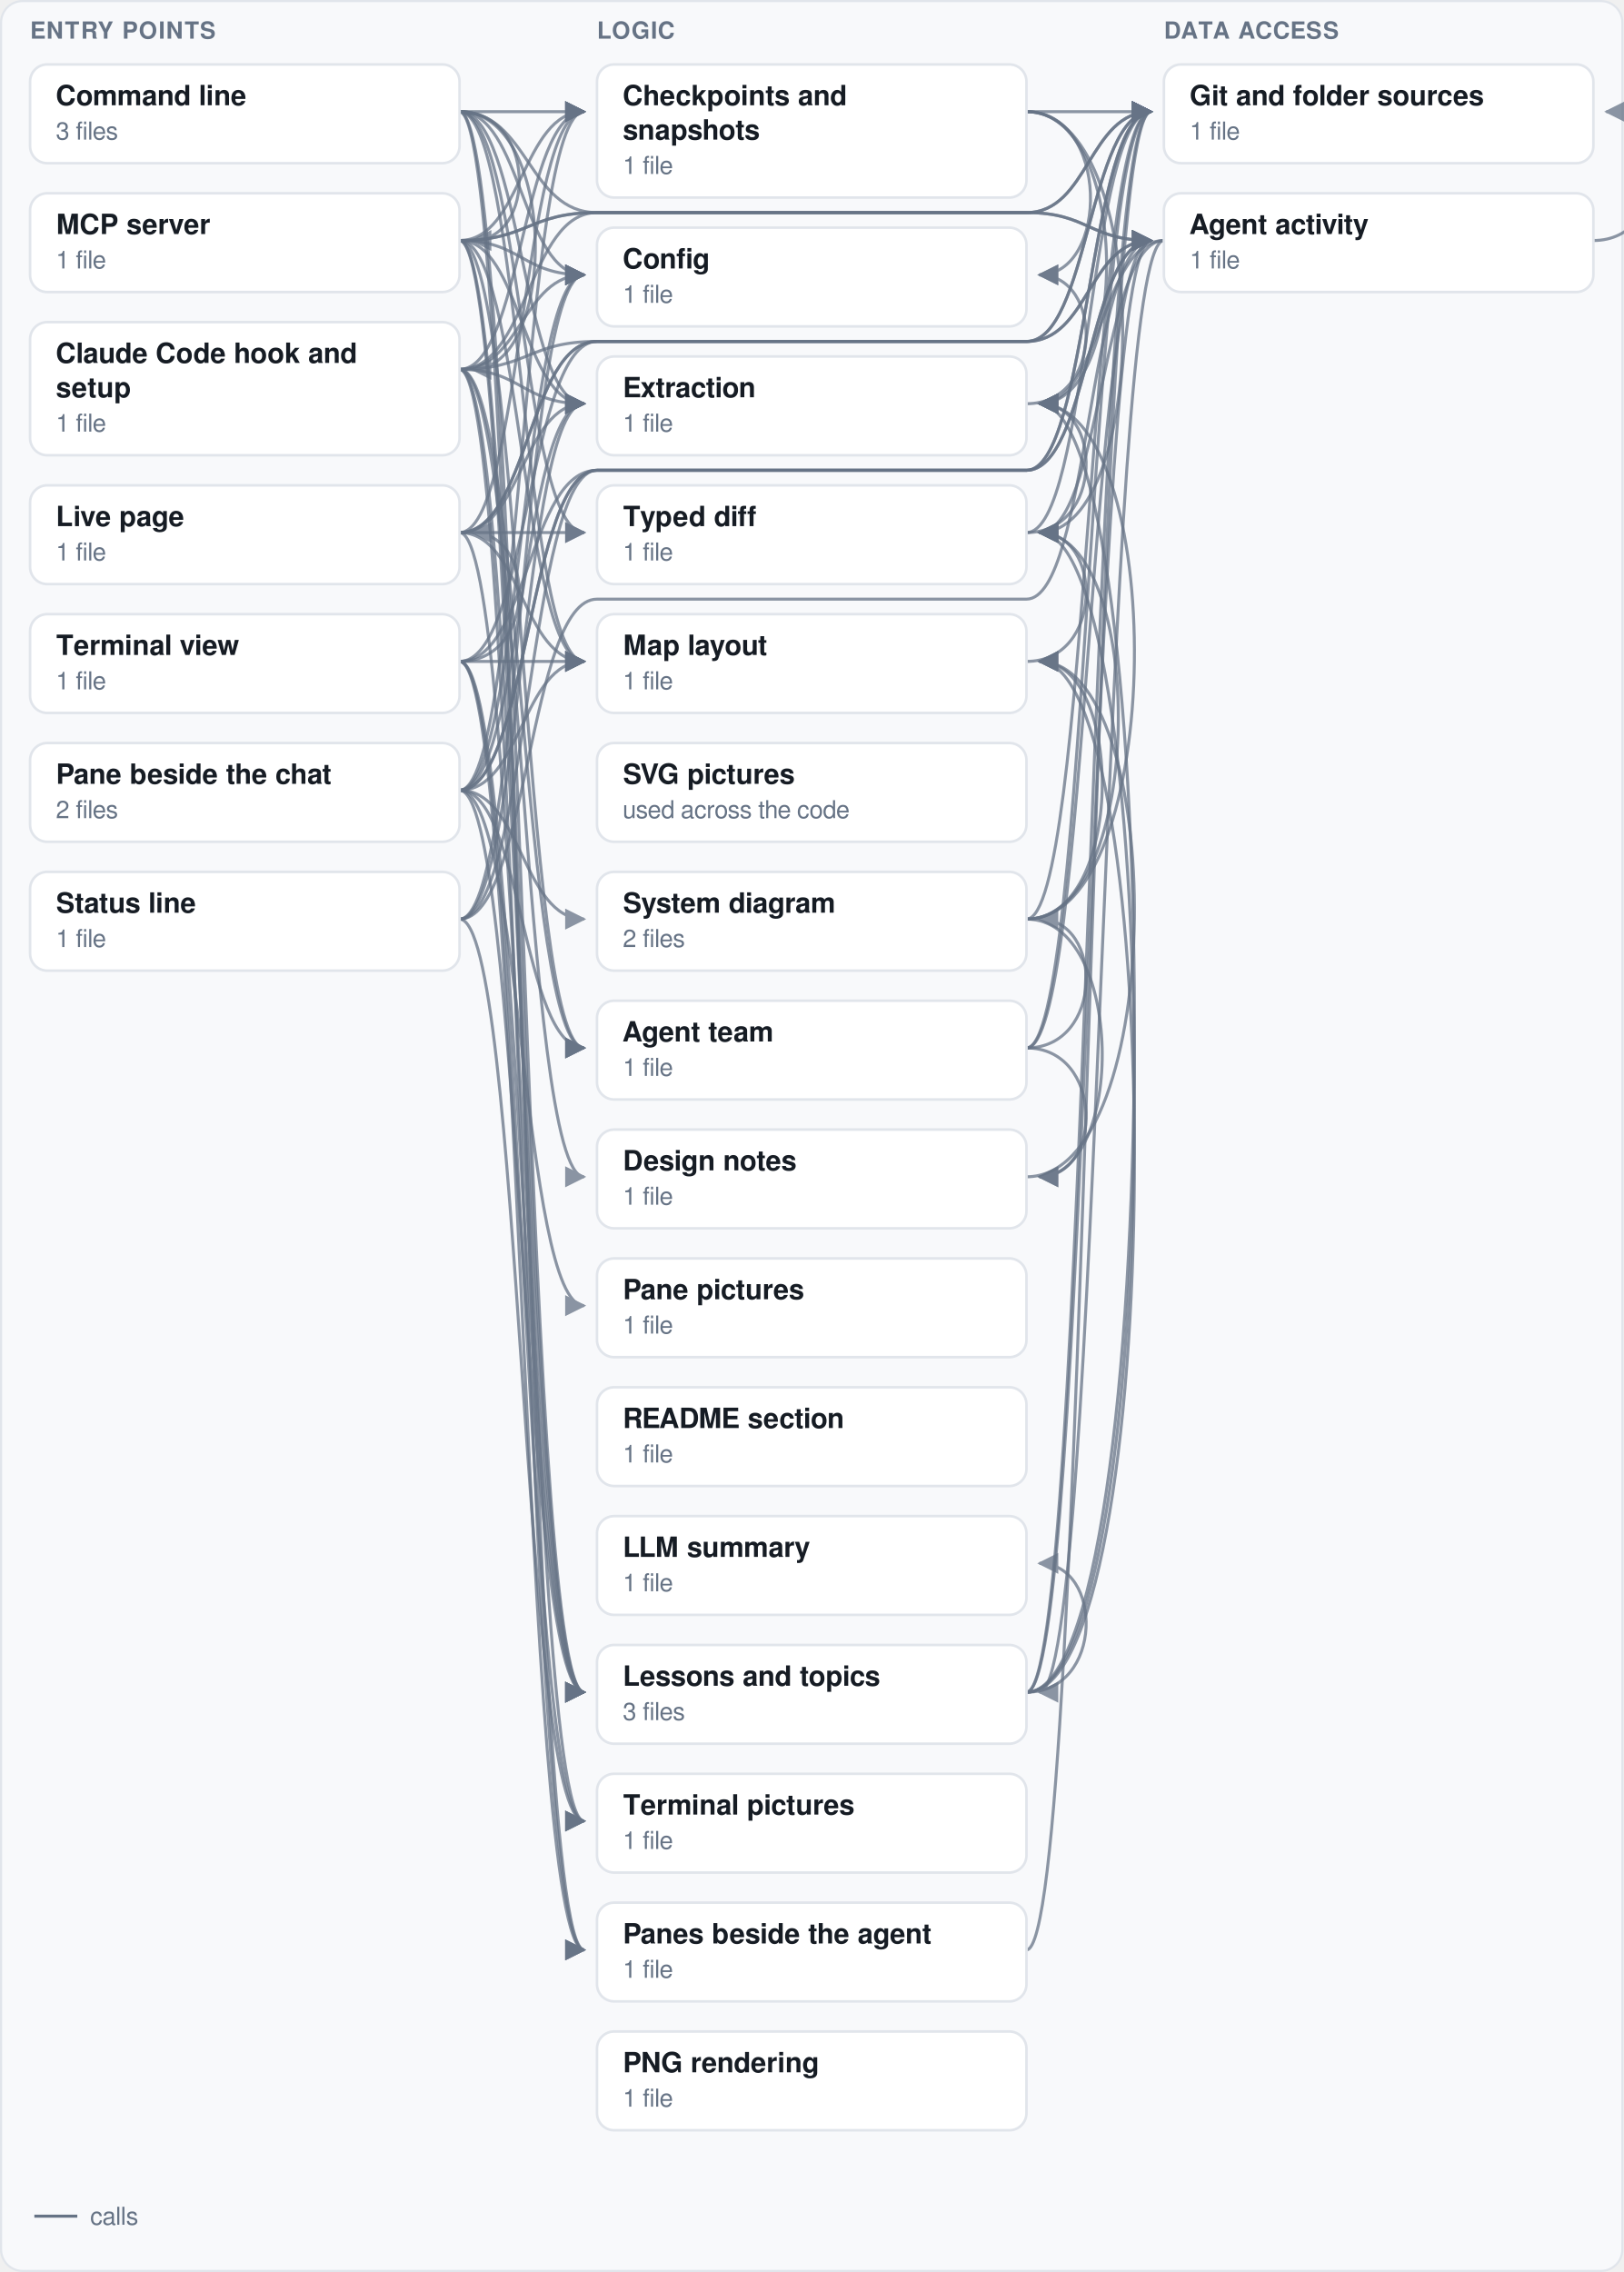
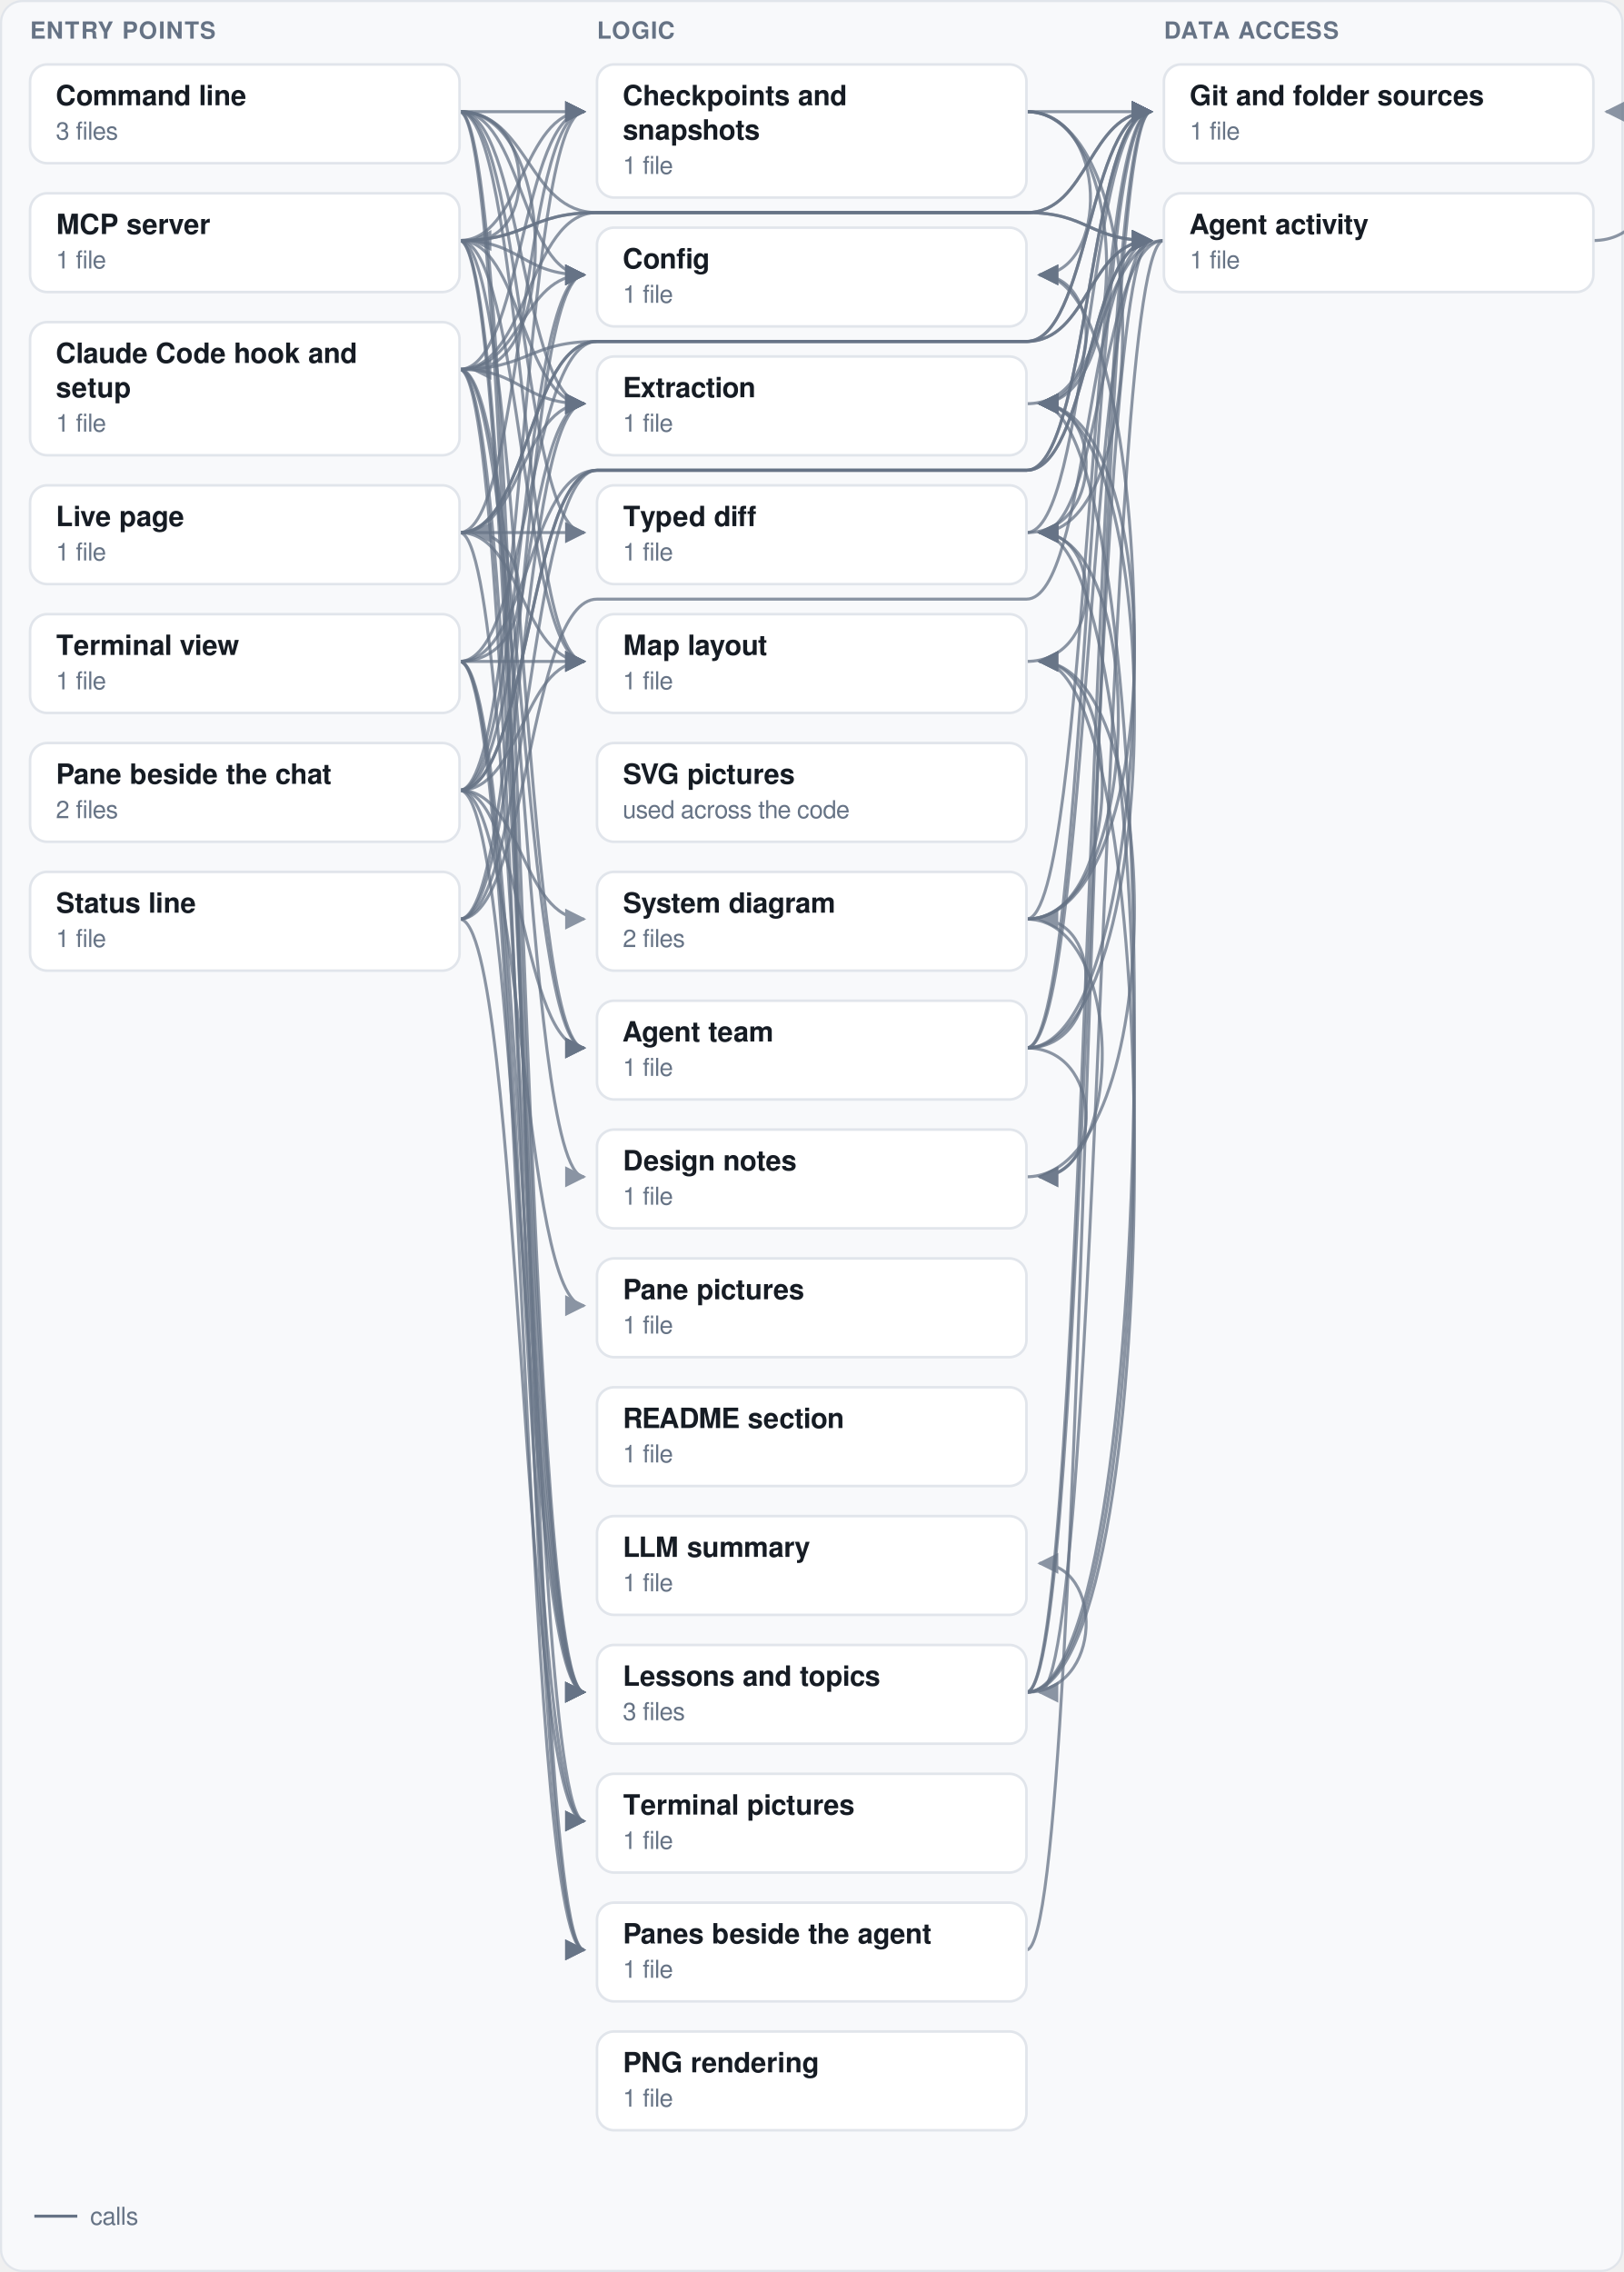
<svg xmlns="http://www.w3.org/2000/svg" width="756" height="1058" viewBox="0 0 756 1058" role="img" aria-label="System map">
  <style>
text { font-family: 'Segoe UI', FreeSans, 'Helvetica Neue', Arial, sans-serif; }
.bg { fill: #f8f9fb; stroke: #e1e5eb; }
.col { font-size: 11px; font-weight: 600; letter-spacing: .05em; fill: #667385; }
.bn .box { fill: #ffffff; stroke: #e1e5eb; stroke-width: 1.2; }
.bn.t-store .box { fill: #e8f0fc; }
.bn.legacy .box { fill: #f8f9fb; stroke: #c3cad4; stroke-dasharray: 5 4; }
.bn.legacy .bn-t { fill: #3b4655; }
.bn .band { fill: #1f5fbf; }
.bn.undeclared .band { fill: #9a5600; }
.bn.s-added .box { stroke: #157347; stroke-width: 1.8; } .bn.s-added .band { fill: #157347; }
.bn.s-changed .box { stroke: #9a5600; stroke-width: 1.8; } .bn.s-changed .band { fill: #9a5600; }
.bn.s-removed .box { stroke: #c4321c; stroke-dasharray: 5 4; fill: #fdecea; } .bn.s-removed .band { fill: #c4321c; }
.bn-t { font-size: 13px; font-weight: 600; fill: #161c24; }
.bn-s { font-size: 11.5px; fill: #667385; }
.bn-p { font-size: 11.5px; fill: #3b4655; } .bn-p.code { font-family: Consolas, Inconsolata, 'DejaVu Sans Mono', monospace; } .bn-p.more { fill: #667385; }
.bn-p.s-added { fill: #157347; font-weight: 600; } .bn-p.s-changed { fill: #9a5600; font-weight: 600; }
.bn-p.s-removed { fill: #c4321c; text-decoration: line-through; }
.be { fill: none; stroke: #667385; stroke-width: 1.4; opacity: .75; }
.be.k-data { stroke: #1f5fbf; } .be.k-network { stroke: #9a5600; stroke-dasharray: 6 4; }
.be.s-added { stroke: #157347; stroke-width: 2.2; opacity: 1; }
.be.s-removed { stroke: #c4321c; stroke-dasharray: 5 4; opacity: 1; }
.ar { fill: #667385; } .ar.k-data { fill: #1f5fbf; } .ar.k-network { fill: #9a5600; }
.ar.s-added { fill: #157347; } .ar.s-removed { fill: #c4321c; } .ar.k-person { fill: #1f5fbf; }
.halo { paint-order: stroke; stroke: #f8f9fb; stroke-width: 4px; stroke-linejoin: round; }
.lg { font-size: 11.5px; fill: #667385; }
.lg.s-added { fill: #157347; font-weight: 600; } .lg.s-changed { fill: #9a5600; font-weight: 600; }
.lg.s-removed { fill: #c4321c; font-weight: 600; }
.foot { font-size: 11.5px; fill: #3b4655; }
.st .box { fill: #ffffff; stroke: #e1e5eb; stroke-width: 1.4; }
.st.hi .box { fill: #e8f0fc; stroke: #1f5fbf; }
.st-w { font-size: 13px; font-weight: 600; fill: #161c24; }
.fl { fill: none; stroke: #667385; stroke-width: 1.4; } .fl.loop { stroke-dasharray: 4 4; }
.fl.gate { stroke: #1f5fbf; stroke-dasharray: 2 4; opacity: .7; }
.fl-note { font-size: 11.5px; fill: #667385; }
.gate .box { fill: #e8f0fc; stroke: #1f5fbf; } .gate text { font-size: 12.5px; font-weight: 600; fill: #1f5fbf; }
.exit { font-size: 12.5px; font-weight: 600; fill: #161c24; }
.lane .box { fill: #ffffff; stroke: #e1e5eb; stroke-width: 1.2; }
.lane.person .box { fill: #e8f0fc; stroke: #1f5fbf; }
.life { stroke: #c9d0da; stroke-width: 1.2; stroke-dasharray: 3 4; }
.msg { fill: none; stroke: #667385; stroke-width: 1.4; }
.msg.frame { stroke: #1f5fbf; stroke-dasharray: 5 4; } .msg.person { stroke: #1f5fbf; stroke-width: 2; }
.msg-t { font-size: 11.5px; fill: #3b4655; } .msg-t.frame { fill: #1f5fbf; } .msg-t.person { fill: #1f5fbf; font-weight: 600; }
.num circle { fill: #667385; } .num.person circle { fill: #1f5fbf; }
.num text { fill: #ffffff; font-size: 10px; font-weight: 700; }
.note .box { fill: #fff3dd; stroke: #e9c98f; } .note text { font-size: 11.5px; fill: #9a5600; }
</style>
  <defs>
    <marker id="ar-call-same" class="ar k-call s-same" viewBox="0 0 10 10" refX="9" refY="5" markerWidth="7" markerHeight="7" orient="auto-start-reverse">
      <path d="M0,0 L10,5 L0,10 z" />
    </marker>
  </defs>
  <rect class="bg" x="0.5" y="0.5" width="755" height="1057" rx="10" />
  <text class="col" x="14" y="18">ENTRY POINTS</text>
  <text class="col" x="278" y="18">LOGIC</text>
  <text class="col" x="542" y="18">DATA ACCESS</text>
  <path class="be k-call s-same" d="M542,112 C513,112 513,248 484,248" marker-end="url(#ar-call-same)" />
  <path class="be k-call s-same" d="M542,112 C513,112 513,188 484,188" marker-end="url(#ar-call-same)" />
  <path class="be k-call s-same" d="M542,112 C513,112 513,788 484,788" marker-end="url(#ar-call-same)" />
  <path class="be k-call s-same" d="M742,112 C778,112 778,52 748,52" marker-end="url(#ar-call-same)" />
  <path class="be k-call s-same" d="M214,172 C246,172 246,159 278,159 L478,159 C507,159 507,112 536,112" marker-end="url(#ar-call-same)" />
  <path class="be k-call s-same" d="M214,172 C243,172 243,488 272,488" marker-end="url(#ar-call-same)" />
  <path class="be k-call s-same" d="M214,172 C243,172 243,908 272,908" marker-end="url(#ar-call-same)" />
  <path class="be k-call s-same" d="M214,172 C243,172 243,52 272,52" marker-end="url(#ar-call-same)" />
  <path class="be k-call s-same" d="M214,172 C243,172 243,128 272,128" marker-end="url(#ar-call-same)" />
  <path class="be k-call s-same" d="M214,172 C243,172 243,548 272,548" marker-end="url(#ar-call-same)" />
  <path class="be k-call s-same" d="M214,172 C243,172 243,188 272,188" marker-end="url(#ar-call-same)" />
  <path class="be k-call s-same" d="M214,172 C243,172 243,788 272,788" marker-end="url(#ar-call-same)" />
  <path class="be k-call s-same" d="M214,172 C246,172 246,99 278,99 L478,99 C507,99 507,52 536,52" marker-end="url(#ar-call-same)" />
+   <path class="be k-call s-same" d="M478,488 C514,488 514,428 484,428" marker-end="url(#ar-call-same)" />
  <path class="be k-call s-same" d="M478,488 C507,488 507,112 536,112" marker-end="url(#ar-call-same)" />
-   <path class="be k-call s-same" d="M478,488 C514,488 514,428 484,428" marker-end="url(#ar-call-same)" />
+   <path class="be k-call s-same" d="M478,488 C544,488 544,128 484,128" marker-end="url(#ar-call-same)" />
  <path class="be k-call s-same" d="M478,488 C514,488 514,548 484,548" marker-end="url(#ar-call-same)" />
+   <path class="be k-call s-same" d="M478,488 C544,488 544,188 484,188" marker-end="url(#ar-call-same)" />
  <path class="be k-call s-same" d="M478,488 C507,488 507,52 536,52" marker-end="url(#ar-call-same)" />
  <path class="be k-call s-same" d="M478,428 C524,428 524,548 484,548" marker-end="url(#ar-call-same)" />
  <path class="be k-call s-same" d="M478,428 C524,428 524,308 484,308" marker-end="url(#ar-call-same)" />
  <path class="be k-call s-same" d="M478,428 C534,428 534,248 484,248" marker-end="url(#ar-call-same)" />
  <path class="be k-call s-same" d="M478,428 C544,428 544,188 484,188" marker-end="url(#ar-call-same)" />
  <path class="be k-call s-same" d="M478,428 C507,428 507,52 536,52" marker-end="url(#ar-call-same)" />
  <path class="be k-call s-same" d="M214,52 C260,52 260,172 220,172" marker-end="url(#ar-call-same)" />
  <path class="be k-call s-same" d="M214,52 C243,52 243,128 272,128" marker-end="url(#ar-call-same)" />
  <path class="be k-call s-same" d="M214,52 C243,52 243,188 272,188" marker-end="url(#ar-call-same)" />
  <path class="be k-call s-same" d="M214,52 C243,52 243,308 272,308" marker-end="url(#ar-call-same)" />
  <path class="be k-call s-same" d="M214,52 C243,52 243,788 272,788" marker-end="url(#ar-call-same)" />
  <path class="be k-call s-same" d="M214,52 C246,52 246,99 278,99 L478,99 C507,99 507,112 536,112" marker-end="url(#ar-call-same)" />
  <path class="be k-call s-same" d="M214,52 C243,52 243,908 272,908" marker-end="url(#ar-call-same)" />
  <path class="be k-call s-same" d="M214,52 C243,52 243,52 272,52" marker-end="url(#ar-call-same)" />
  <path class="be k-call s-same" d="M214,52 C243,52 243,248 272,248" marker-end="url(#ar-call-same)" />
  <path class="be k-call s-same" d="M214,52 C250,52 250,112 220,112" marker-end="url(#ar-call-same)" />
  <path class="be k-call s-same" d="M478,908 C507,908 507,52 536,52" marker-end="url(#ar-call-same)" />
  <path class="be k-call s-same" d="M478,52 C516.7,52 516.7,128 484,128" marker-end="url(#ar-call-same)" />
  <path class="be k-call s-same" d="M478,52 C536.7,52 536.7,248 484,248" marker-end="url(#ar-call-same)" />
  <path class="be k-call s-same" d="M478,52 C526.7,52 526.7,188 484,188" marker-end="url(#ar-call-same)" />
  <path class="be k-call s-same" d="M478,52 C507,52 507,52 536,52" marker-end="url(#ar-call-same)" />
  <path class="be k-call s-same" d="M478,548 C544,548 544,308 484,308" marker-end="url(#ar-call-same)" />
  <path class="be k-call s-same" d="M478,248 C514,248 514,188 484,188" marker-end="url(#ar-call-same)" />
  <path class="be k-call s-same" d="M478,248 C507,248 507,52 536,52" marker-end="url(#ar-call-same)" />
  <path class="be k-call s-same" d="M478,188 C514,188 514,128 484,128" marker-end="url(#ar-call-same)" />
  <path class="be k-call s-same" d="M478,308 C514,308 514,248 484,248" marker-end="url(#ar-call-same)" />
  <path class="be k-call s-same" d="M478,788 C507,788 507,112 536,112" marker-end="url(#ar-call-same)" />
  <path class="be k-call s-same" d="M478,788 C544,788 544,248 484,248" marker-end="url(#ar-call-same)" />
  <path class="be k-call s-same" d="M478,788 C544,788 544,188 484,188" marker-end="url(#ar-call-same)" />
  <path class="be k-call s-same" d="M478,788 C544,788 544,308 484,308" marker-end="url(#ar-call-same)" />
  <path class="be k-call s-same" d="M478,788 C514,788 514,728 484,728" marker-end="url(#ar-call-same)" />
  <path class="be k-call s-same" d="M478,788 C507,788 507,52 536,52" marker-end="url(#ar-call-same)" />
  <path class="be k-call s-same" d="M214,112 C243,112 243,188 272,188" marker-end="url(#ar-call-same)" />
  <path class="be k-call s-same" d="M214,112 C246,112 246,99 278,99 L478,99 C507,99 507,112 536,112" marker-end="url(#ar-call-same)" />
  <path class="be k-call s-same" d="M214,112 C243,112 243,488 272,488" marker-end="url(#ar-call-same)" />
  <path class="be k-call s-same" d="M214,112 C243,112 243,52 272,52" marker-end="url(#ar-call-same)" />
  <path class="be k-call s-same" d="M214,112 C243,112 243,128 272,128" marker-end="url(#ar-call-same)" />
  <path class="be k-call s-same" d="M214,112 C243,112 243,308 272,308" marker-end="url(#ar-call-same)" />
  <path class="be k-call s-same" d="M214,112 C243,112 243,788 272,788" marker-end="url(#ar-call-same)" />
  <path class="be k-call s-same" d="M214,112 C246,112 246,99 278,99 L478,99 C507,99 507,52 536,52" marker-end="url(#ar-call-same)" />
  <path class="be k-call s-same" d="M214,112 C243,112 243,848 272,848" marker-end="url(#ar-call-same)" />
  <path class="be k-call s-same" d="M214,368 C243,368 243,788 272,788" marker-end="url(#ar-call-same)" />
  <path class="be k-call s-same" d="M214,368 C246,368 246,219 278,219 L478,219 C507,219 507,112 536,112" marker-end="url(#ar-call-same)" />
  <path class="be k-call s-same" d="M214,368 C243,368 243,428 272,428" marker-end="url(#ar-call-same)" />
  <path class="be k-call s-same" d="M214,368 C243,368 243,52 272,52" marker-end="url(#ar-call-same)" />
  <path class="be k-call s-same" d="M214,368 C243,368 243,128 272,128" marker-end="url(#ar-call-same)" />
  <path class="be k-call s-same" d="M214,368 C243,368 243,188 272,188" marker-end="url(#ar-call-same)" />
  <path class="be k-call s-same" d="M214,368 C243,368 243,308 272,308" marker-end="url(#ar-call-same)" />
  <path class="be k-call s-same" d="M214,368 C246,368 246,219 278,219 L478,219 C507,219 507,52 536,52" marker-end="url(#ar-call-same)" />
  <path class="be k-call s-same" d="M214,368 C243,368 243,488 272,488" marker-end="url(#ar-call-same)" />
  <path class="be k-call s-same" d="M214,368 C243,368 243,608 272,608" marker-end="url(#ar-call-same)" />
  <path class="be k-call s-same" d="M214,428 C246,428 246,279 278,279 L478,279 C507,279 507,112 536,112" marker-end="url(#ar-call-same)" />
  <path class="be k-call s-same" d="M214,428 C243,428 243,128 272,128" marker-end="url(#ar-call-same)" />
  <path class="be k-call s-same" d="M214,428 C243,428 243,188 272,188" marker-end="url(#ar-call-same)" />
  <path class="be k-call s-same" d="M214,428 C246,428 246,219 278,219 L478,219 C507,219 507,52 536,52" marker-end="url(#ar-call-same)" />
  <path class="be k-call s-same" d="M214,428 C243,428 243,848 272,848" marker-end="url(#ar-call-same)" />
  <path class="be k-call s-same" d="M214,308 C246,308 246,219 278,219 L478,219 C507,219 507,112 536,112" marker-end="url(#ar-call-same)" />
  <path class="be k-call s-same" d="M214,308 C243,308 243,908 272,908" marker-end="url(#ar-call-same)" />
  <path class="be k-call s-same" d="M214,308 C243,308 243,308 272,308" marker-end="url(#ar-call-same)" />
  <path class="be k-call s-same" d="M214,308 C243,308 243,788 272,788" marker-end="url(#ar-call-same)" />
  <path class="be k-call s-same" d="M214,308 C246,308 246,159 278,159 L478,159 C507,159 507,52 536,52" marker-end="url(#ar-call-same)" />
  <path class="be k-call s-same" d="M214,308 C243,308 243,848 272,848" marker-end="url(#ar-call-same)" />
  <path class="be k-call s-same" d="M214,308 C250,308 250,248 220,248" marker-end="url(#ar-call-same)" />
  <path class="be k-call s-same" d="M214,248 C246,248 246,159 278,159 L478,159 C507,159 507,112 536,112" marker-end="url(#ar-call-same)" />
  <path class="be k-call s-same" d="M214,248 C243,248 243,52 272,52" marker-end="url(#ar-call-same)" />
  <path class="be k-call s-same" d="M214,248 C243,248 243,248 272,248" marker-end="url(#ar-call-same)" />
  <path class="be k-call s-same" d="M214,248 C243,248 243,188 272,188" marker-end="url(#ar-call-same)" />
  <path class="be k-call s-same" d="M214,248 C243,248 243,308 272,308" marker-end="url(#ar-call-same)" />
  <path class="be k-call s-same" d="M214,248 C243,248 243,788 272,788" marker-end="url(#ar-call-same)" />
  <path class="be k-call s-same" d="M214,248 C246,248 246,159 278,159 L478,159 C507,159 507,52 536,52" marker-end="url(#ar-call-same)" />
  <g class="bn t-component s-same" transform="translate(14,30)">
    <rect class="box" width="200" height="46" rx="8" />
    <text x="12" y="19" class="bn-t">Command line</text>
    <text x="12" y="35" class="bn-s">3 files</text>
  </g>
  <g class="bn t-component s-same" transform="translate(14,90)">
    <rect class="box" width="200" height="46" rx="8" />
    <text x="12" y="19" class="bn-t">MCP server</text>
    <text x="12" y="35" class="bn-s">1 file</text>
  </g>
  <g class="bn t-component s-same" transform="translate(14,150)">
    <rect class="box" width="200" height="62" rx="8" />
    <text x="12" y="19" class="bn-t">Claude Code hook and</text>
    <text x="12" y="35" class="bn-t">setup</text>
    <text x="12" y="51" class="bn-s">1 file</text>
  </g>
  <g class="bn t-component s-same" transform="translate(14,226)">
    <rect class="box" width="200" height="46" rx="8" />
    <text x="12" y="19" class="bn-t">Live page</text>
    <text x="12" y="35" class="bn-s">1 file</text>
  </g>
  <g class="bn t-component s-same" transform="translate(14,286)">
    <rect class="box" width="200" height="46" rx="8" />
    <text x="12" y="19" class="bn-t">Terminal view</text>
    <text x="12" y="35" class="bn-s">1 file</text>
  </g>
  <g class="bn t-component s-same" transform="translate(14,346)">
    <rect class="box" width="200" height="46" rx="8" />
    <text x="12" y="19" class="bn-t">Pane beside the chat</text>
    <text x="12" y="35" class="bn-s">2 files</text>
  </g>
  <g class="bn t-component s-same" transform="translate(14,406)">
    <rect class="box" width="200" height="46" rx="8" />
    <text x="12" y="19" class="bn-t">Status line</text>
    <text x="12" y="35" class="bn-s">1 file</text>
  </g>
  <g class="bn t-component s-same" transform="translate(278,30)">
    <rect class="box" width="200" height="62" rx="8" />
    <text x="12" y="19" class="bn-t">Checkpoints and</text>
    <text x="12" y="35" class="bn-t">snapshots</text>
    <text x="12" y="51" class="bn-s">1 file</text>
  </g>
  <g class="bn t-component s-same" transform="translate(278,106)">
    <rect class="box" width="200" height="46" rx="8" />
    <text x="12" y="19" class="bn-t">Config</text>
    <text x="12" y="35" class="bn-s">1 file</text>
  </g>
  <g class="bn t-component s-same" transform="translate(278,166)">
    <rect class="box" width="200" height="46" rx="8" />
    <text x="12" y="19" class="bn-t">Extraction</text>
    <text x="12" y="35" class="bn-s">1 file</text>
  </g>
  <g class="bn t-component s-same" transform="translate(278,226)">
    <rect class="box" width="200" height="46" rx="8" />
    <text x="12" y="19" class="bn-t">Typed diff</text>
    <text x="12" y="35" class="bn-s">1 file</text>
  </g>
  <g class="bn t-component s-same" transform="translate(278,286)">
    <rect class="box" width="200" height="46" rx="8" />
    <text x="12" y="19" class="bn-t">Map layout</text>
    <text x="12" y="35" class="bn-s">1 file</text>
  </g>
  <g class="bn t-component s-same" transform="translate(278,346)">
    <rect class="box" width="200" height="46" rx="8" />
    <text x="12" y="19" class="bn-t">SVG pictures</text>
    <text x="12" y="35" class="bn-s">used across the code</text>
  </g>
  <g class="bn t-component s-same" transform="translate(278,406)">
    <rect class="box" width="200" height="46" rx="8" />
    <text x="12" y="19" class="bn-t">System diagram</text>
    <text x="12" y="35" class="bn-s">2 files</text>
  </g>
  <g class="bn t-component s-same" transform="translate(278,466)">
    <rect class="box" width="200" height="46" rx="8" />
    <text x="12" y="19" class="bn-t">Agent team</text>
    <text x="12" y="35" class="bn-s">1 file</text>
  </g>
  <g class="bn t-component s-same" transform="translate(278,526)">
    <rect class="box" width="200" height="46" rx="8" />
    <text x="12" y="19" class="bn-t">Design notes</text>
    <text x="12" y="35" class="bn-s">1 file</text>
  </g>
  <g class="bn t-component s-same" transform="translate(278,586)">
    <rect class="box" width="200" height="46" rx="8" />
    <text x="12" y="19" class="bn-t">Pane pictures</text>
    <text x="12" y="35" class="bn-s">1 file</text>
  </g>
  <g class="bn t-component s-same" transform="translate(278,646)">
    <rect class="box" width="200" height="46" rx="8" />
    <text x="12" y="19" class="bn-t">README section</text>
    <text x="12" y="35" class="bn-s">1 file</text>
  </g>
  <g class="bn t-component s-same" transform="translate(278,706)">
    <rect class="box" width="200" height="46" rx="8" />
    <text x="12" y="19" class="bn-t">LLM summary</text>
    <text x="12" y="35" class="bn-s">1 file</text>
  </g>
  <g class="bn t-component s-same" transform="translate(278,766)">
    <rect class="box" width="200" height="46" rx="8" />
    <text x="12" y="19" class="bn-t">Lessons and topics</text>
    <text x="12" y="35" class="bn-s">3 files</text>
  </g>
  <g class="bn t-component s-same" transform="translate(278,826)">
    <rect class="box" width="200" height="46" rx="8" />
    <text x="12" y="19" class="bn-t">Terminal pictures</text>
    <text x="12" y="35" class="bn-s">1 file</text>
  </g>
  <g class="bn t-component s-same" transform="translate(278,886)">
    <rect class="box" width="200" height="46" rx="8" />
    <text x="12" y="19" class="bn-t">Panes beside the agent</text>
    <text x="12" y="35" class="bn-s">1 file</text>
  </g>
  <g class="bn t-component s-same" transform="translate(278,946)">
    <rect class="box" width="200" height="46" rx="8" />
    <text x="12" y="19" class="bn-t">PNG rendering</text>
    <text x="12" y="35" class="bn-s">1 file</text>
  </g>
  <g class="bn t-component s-same" transform="translate(542,30)">
    <rect class="box" width="200" height="46" rx="8" />
    <text x="12" y="19" class="bn-t">Git and folder sources</text>
    <text x="12" y="35" class="bn-s">1 file</text>
  </g>
  <g class="bn t-component s-same" transform="translate(542,90)">
    <rect class="box" width="200" height="46" rx="8" />
    <text x="12" y="19" class="bn-t">Agent activity</text>
    <text x="12" y="35" class="bn-s">1 file</text>
  </g>
  <path class="be k-call" d="M16,1032 L36,1032" style="opacity:1" />
  <text x="42" y="1036" class="lg">calls</text>
</svg>
